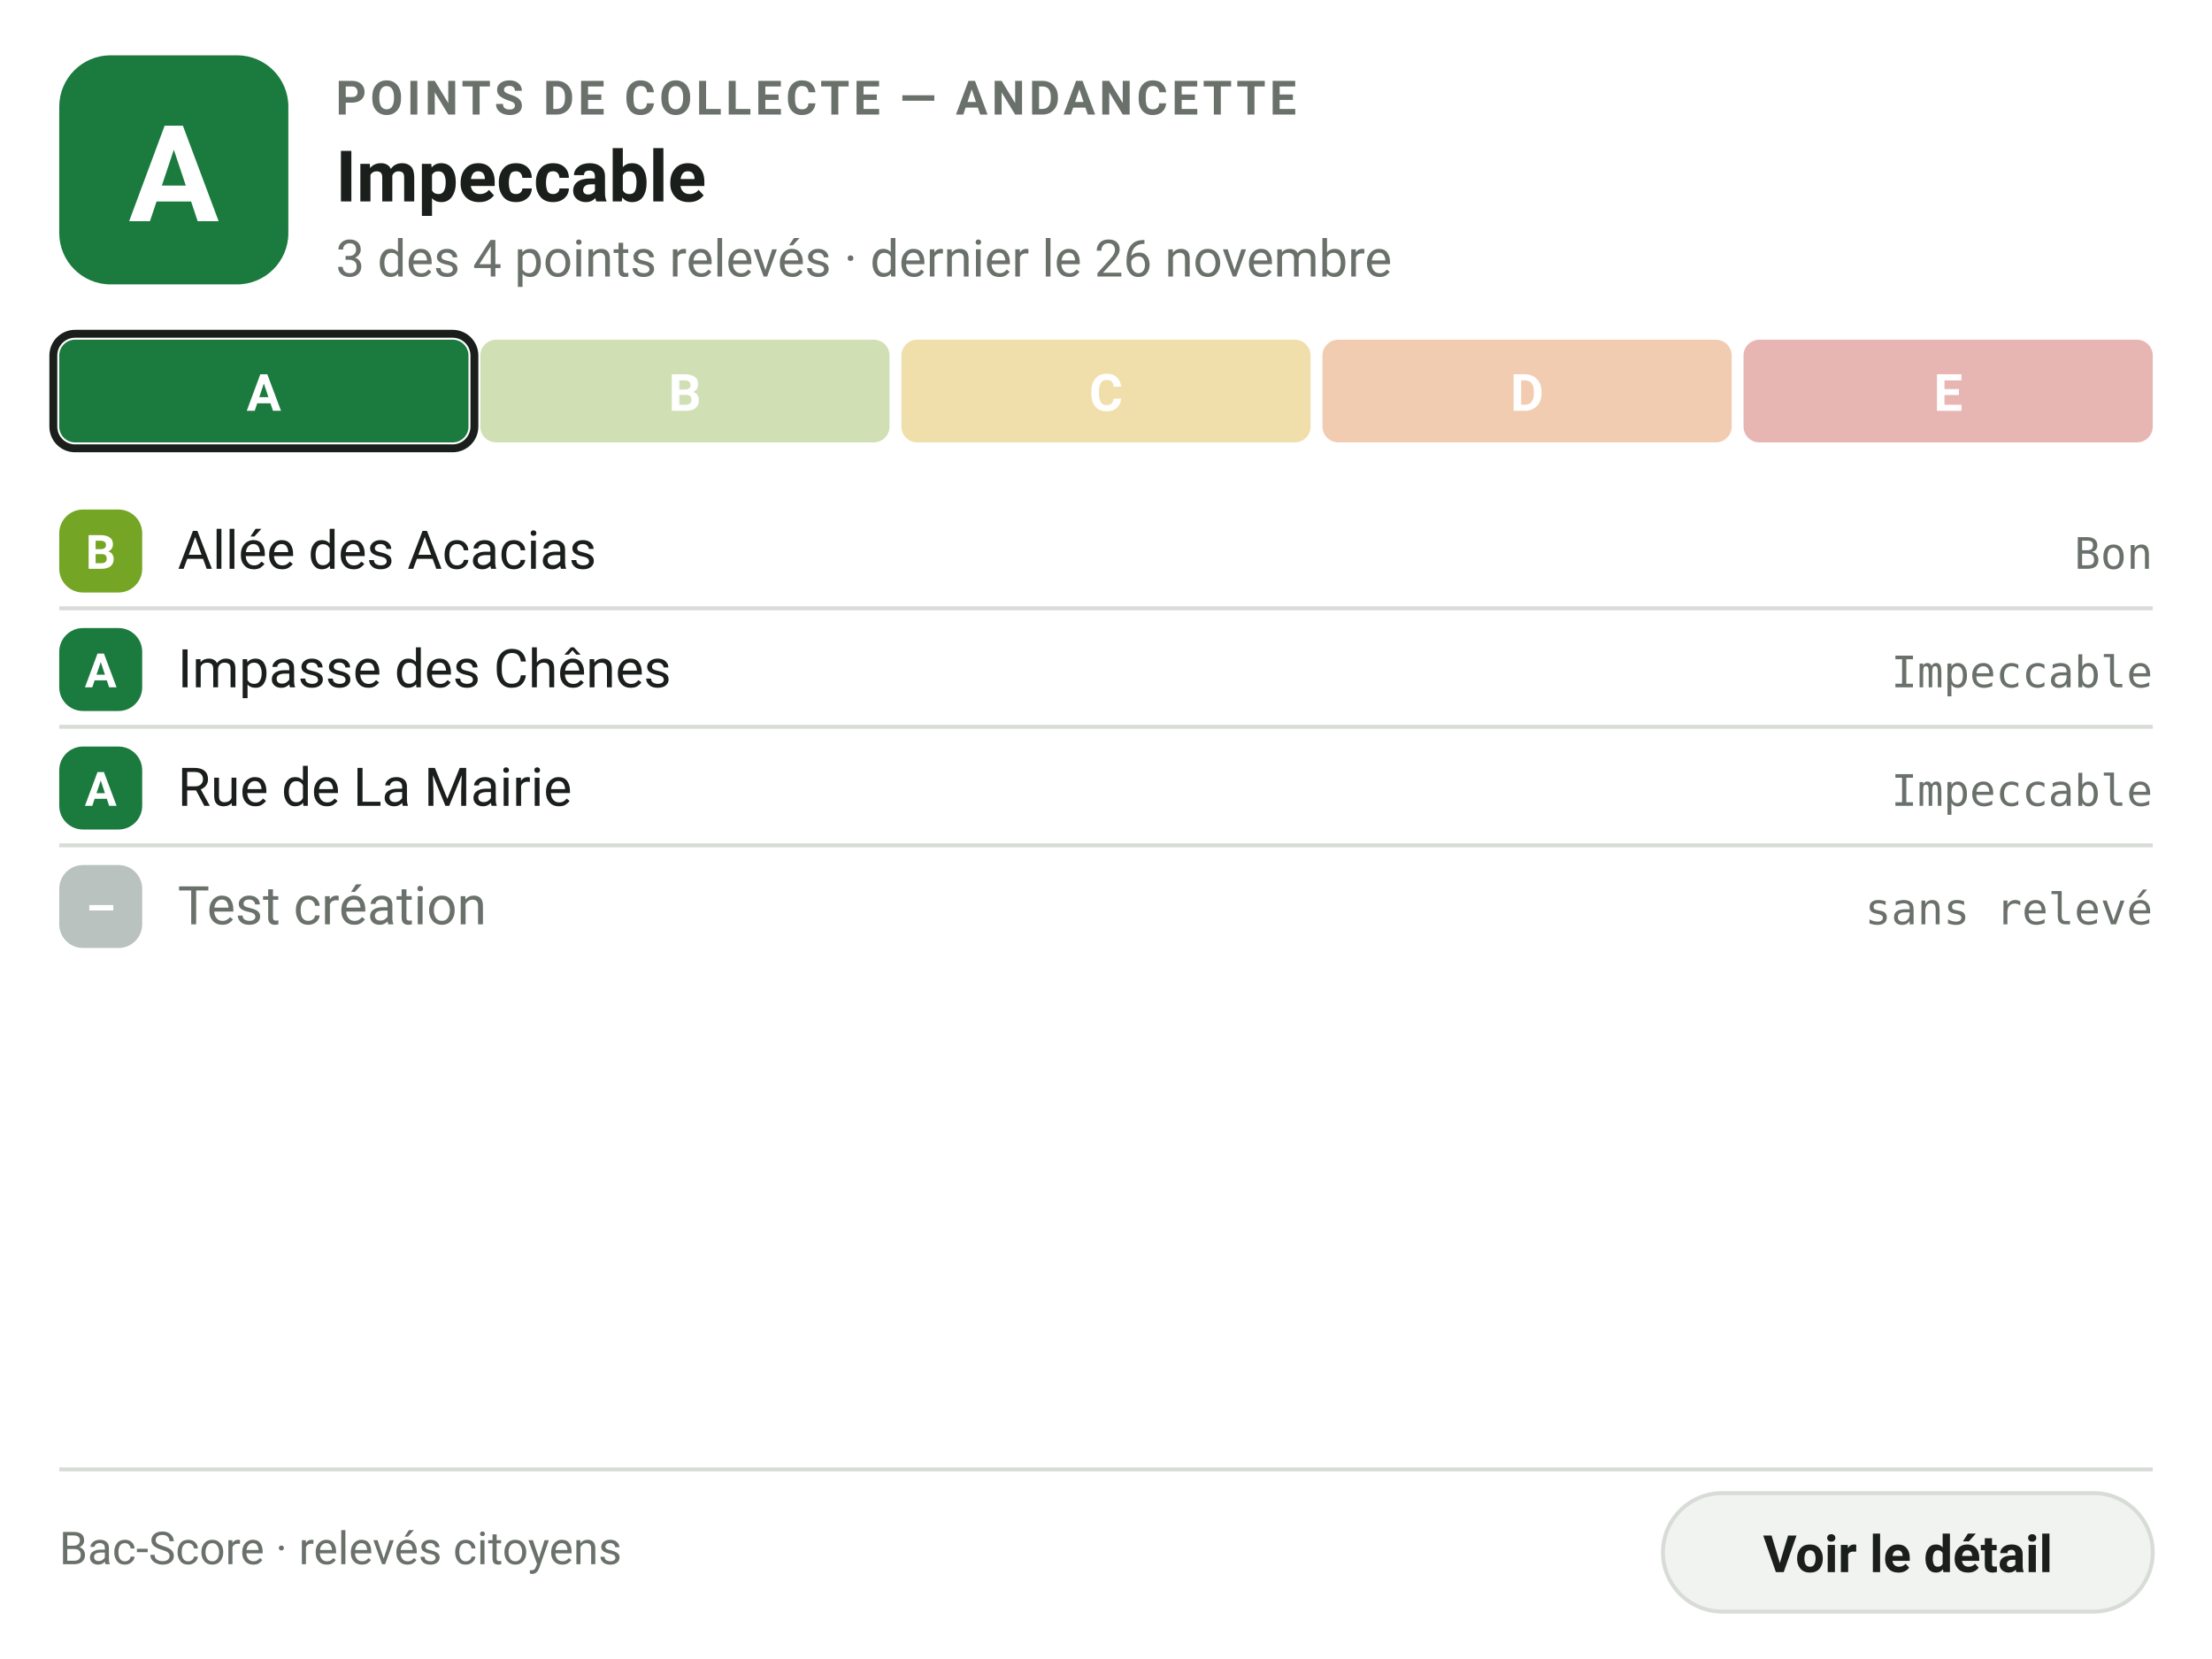
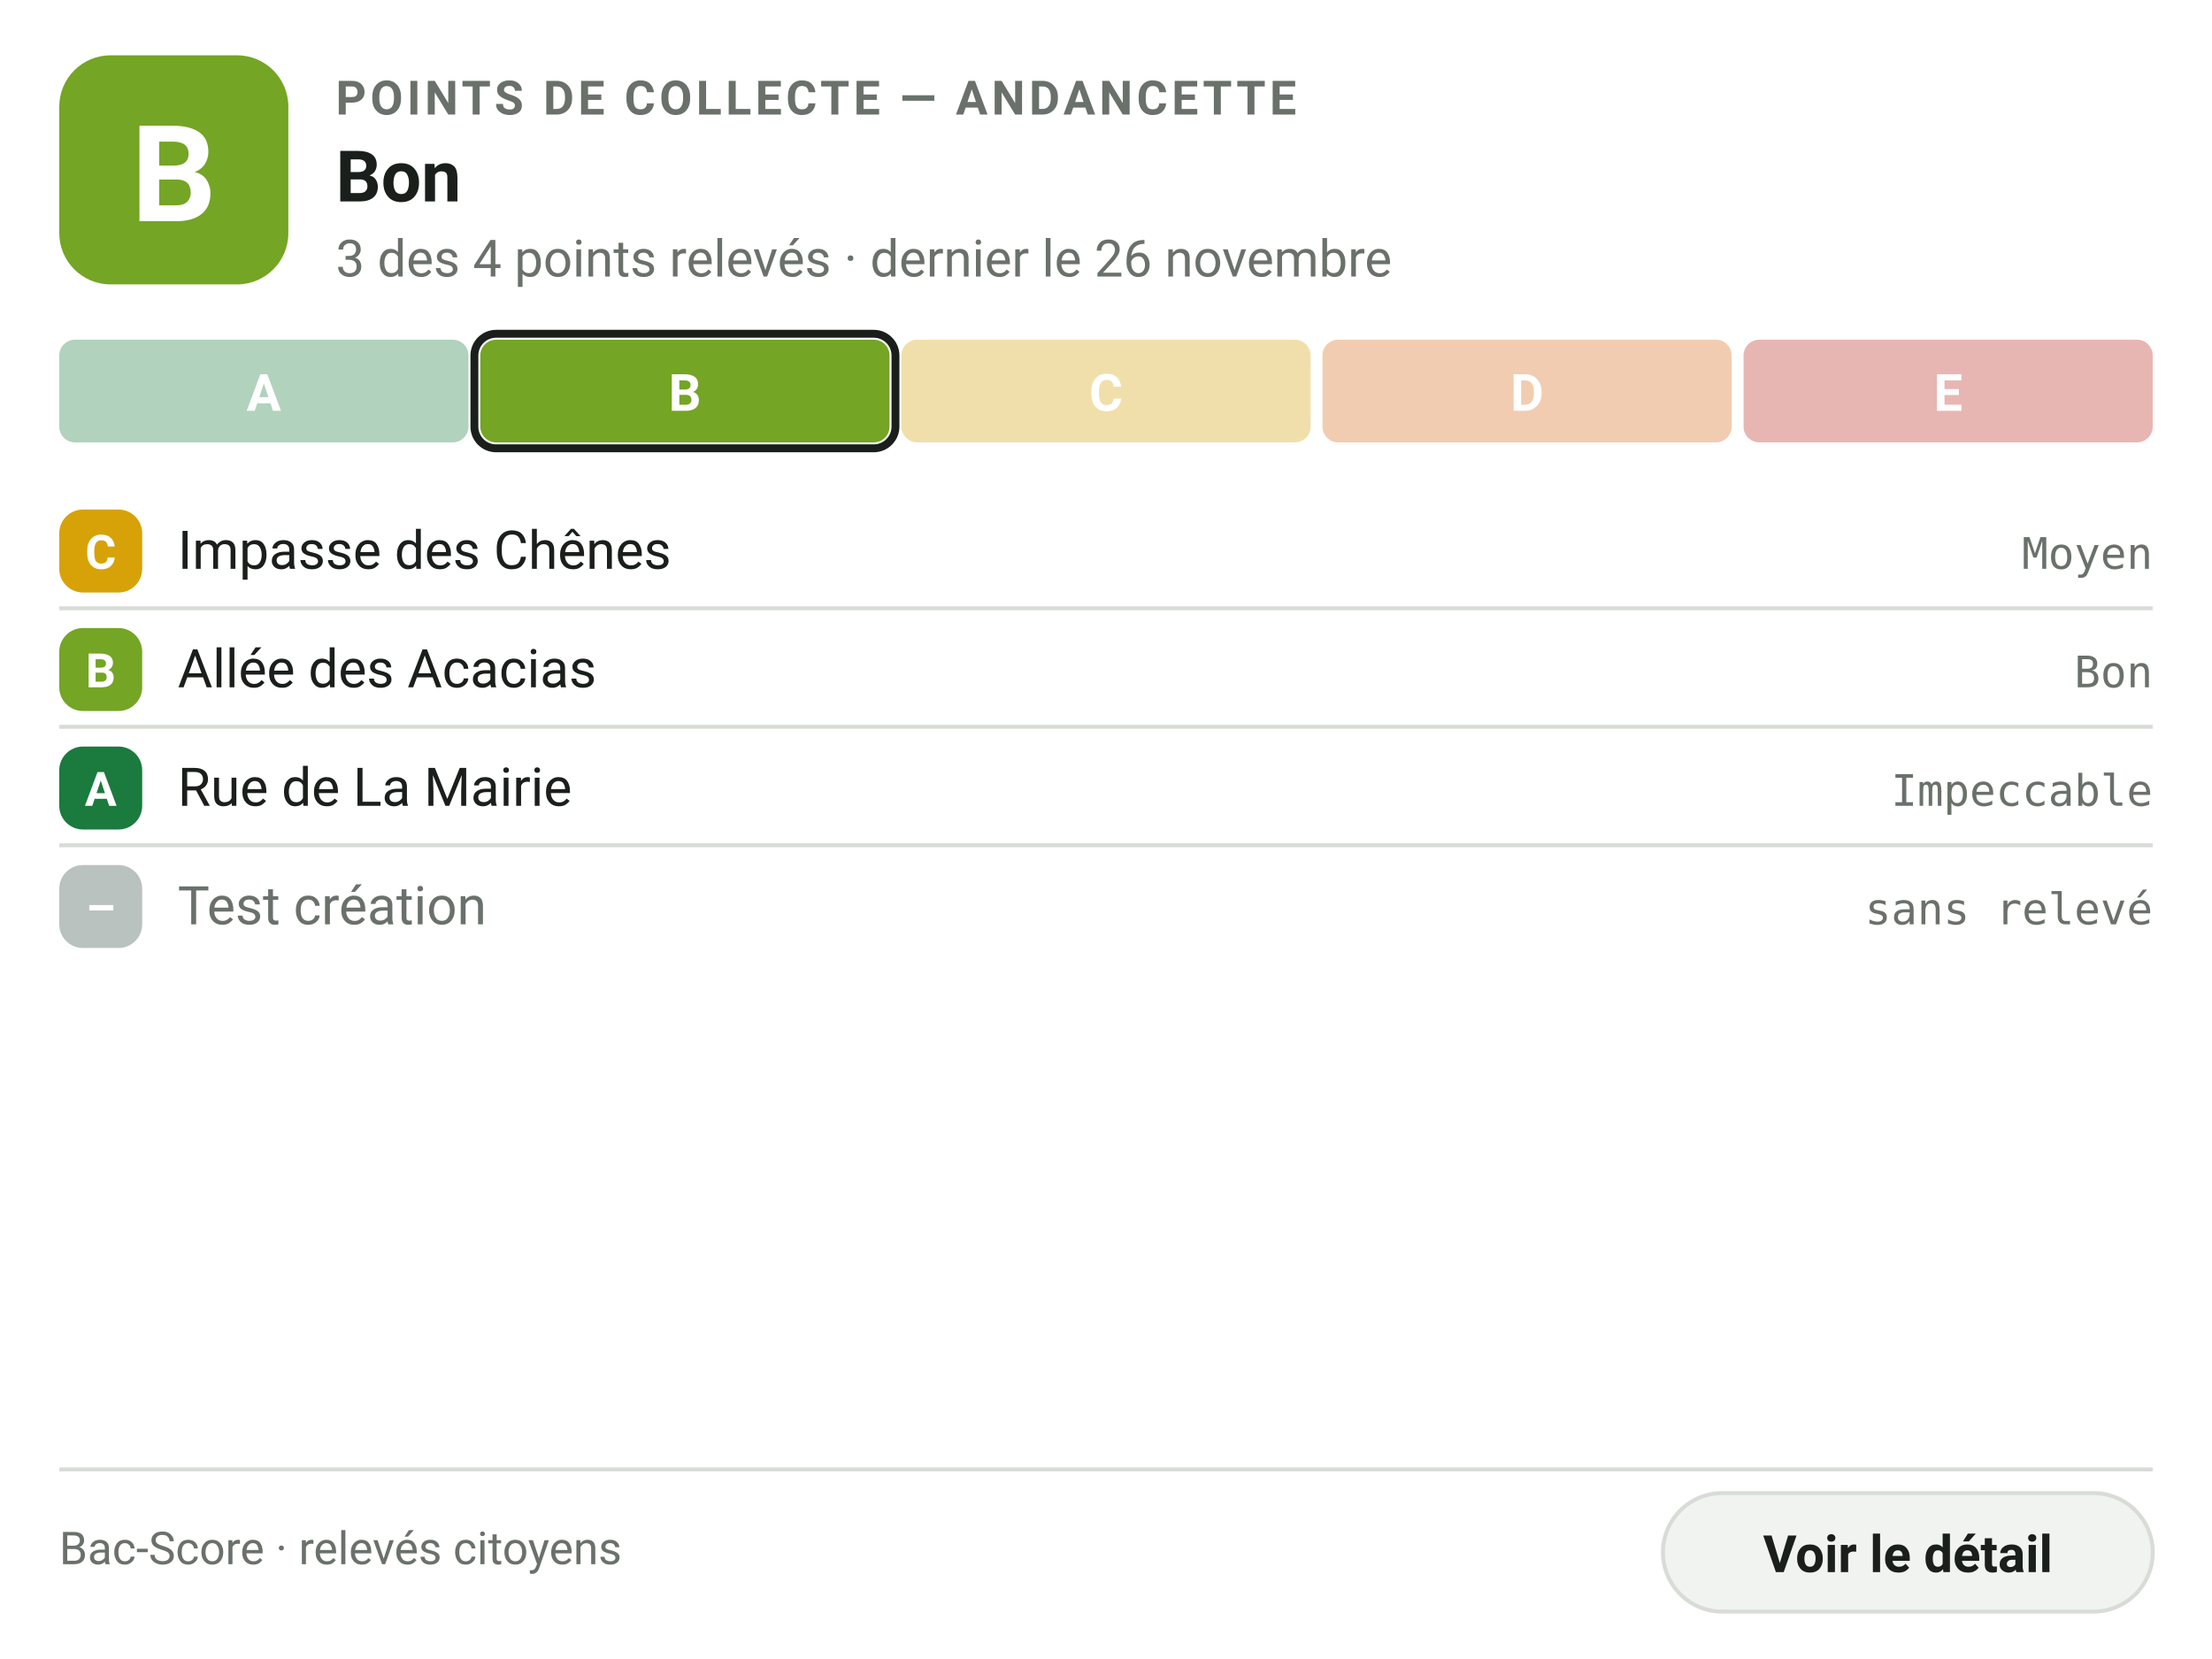
- <svg xmlns="http://www.w3.org/2000/svg" width="560" height="420" viewBox="0 0 560 420" role="img" aria-label="Propreté des points de collecte — Andancette : Bac-Score A">
+ <svg xmlns="http://www.w3.org/2000/svg" width="560" height="420" viewBox="0 0 560 420" role="img" aria-label="Propreté des points de collecte — Andancette : Bac-Score B">
  <rect width="560" height="420" fill="#FFFFFF" />
-   <rect x="15" y="14" width="58" height="58" rx="13" fill="#1b7a3e" />
-   <text x="44" y="56" text-anchor="middle" font-family="Barlow, system-ui, -apple-system, 'Segoe UI', Roboto, sans-serif" font-size="34" font-weight="600" fill="#fff">A</text>
+   <rect x="15" y="14" width="58" height="58" rx="13" fill="#74a524" />
+   <text x="44" y="56" text-anchor="middle" font-family="Barlow, system-ui, -apple-system, 'Segoe UI', Roboto, sans-serif" font-size="34" font-weight="600" fill="#fff">B</text>
  <text x="85" y="29" font-family="Barlow, system-ui, -apple-system, 'Segoe UI', Roboto, sans-serif" font-size="12" font-weight="600" letter-spacing="1" fill="#6A716B">POINTS DE COLLECTE — ANDANCETTE</text>
-   <text x="85" y="51" font-family="Barlow, system-ui, -apple-system, 'Segoe UI', Roboto, sans-serif" font-size="18" font-weight="600" fill="#1A1F1C">Impeccable</text>
+   <text x="85" y="51" font-family="Barlow, system-ui, -apple-system, 'Segoe UI', Roboto, sans-serif" font-size="18" font-weight="600" fill="#1A1F1C">Bon</text>
  <text x="85" y="70" font-family="Barlow, system-ui, -apple-system, 'Segoe UI', Roboto, sans-serif" font-size="13" fill="#6A716B">3 des 4 points relevés · dernier le 26 novembre</text>
-   <rect x="15.0" y="86" width="103.6" height="26" rx="4" fill="#1b7a3e" />
-   <rect x="13.5" y="84.5" width="106.6" height="29" rx="5.5" fill="none" stroke="#1A1F1C" stroke-width="2" />
+   <rect x="15.0" y="86" width="103.6" height="26" rx="4" fill="#1b7a3e" opacity="0.34" />
  <text x="66.8" y="104" text-anchor="middle" font-family="Barlow, system-ui, -apple-system, 'Segoe UI', Roboto, sans-serif" font-size="13" font-weight="600" fill="#fff">A</text>
-   <rect x="121.6" y="86" width="103.6" height="26" rx="4" fill="#74a524" opacity="0.34" />
+   <rect x="121.6" y="86" width="103.6" height="26" rx="4" fill="#74a524" />
+   <rect x="120.1" y="84.5" width="106.6" height="29" rx="5.5" fill="none" stroke="#1A1F1C" stroke-width="2" />
  <text x="173.4" y="104" text-anchor="middle" font-family="Barlow, system-ui, -apple-system, 'Segoe UI', Roboto, sans-serif" font-size="13" font-weight="600" fill="#fff">B</text>
  <rect x="228.2" y="86" width="103.6" height="26" rx="4" fill="#d7a208" opacity="0.34" />
  <text x="280.0" y="104" text-anchor="middle" font-family="Barlow, system-ui, -apple-system, 'Segoe UI', Roboto, sans-serif" font-size="13" font-weight="600" fill="#fff">C</text>
  <rect x="334.8" y="86" width="103.6" height="26" rx="4" fill="#d96a18" opacity="0.34" />
  <text x="386.6" y="104" text-anchor="middle" font-family="Barlow, system-ui, -apple-system, 'Segoe UI', Roboto, sans-serif" font-size="13" font-weight="600" fill="#fff">D</text>
  <rect x="441.4" y="86" width="103.6" height="26" rx="4" fill="#bd2a1d" opacity="0.34" />
  <text x="493.2" y="104" text-anchor="middle" font-family="Barlow, system-ui, -apple-system, 'Segoe UI', Roboto, sans-serif" font-size="13" font-weight="600" fill="#fff">E</text>
-   <rect x="15" y="129" width="21" height="21" rx="6" fill="#74a524" />
-   <text x="25.5" y="144" text-anchor="middle" font-family="Barlow, system-ui, -apple-system, 'Segoe UI', Roboto, sans-serif" font-size="12" font-weight="600" fill="#fff">B</text>
-   <text x="45" y="144" font-family="Barlow, system-ui, -apple-system, 'Segoe UI', Roboto, sans-serif" font-size="13.5" fill="#1A1F1C">Allée des Acacias</text>
-   <text x="545" y="144" text-anchor="end" font-family="'IBM Plex Mono', ui-monospace, SFMono-Regular, Menlo, monospace" font-size="11" fill="#6A716B">Bon</text>
+   <rect x="15" y="129" width="21" height="21" rx="6" fill="#d7a208" />
+   <text x="25.5" y="144" text-anchor="middle" font-family="Barlow, system-ui, -apple-system, 'Segoe UI', Roboto, sans-serif" font-size="12" font-weight="600" fill="#fff">C</text>
+   <text x="45" y="144" font-family="Barlow, system-ui, -apple-system, 'Segoe UI', Roboto, sans-serif" font-size="13.5" fill="#1A1F1C">Impasse des Chênes</text>
+   <text x="545" y="144" text-anchor="end" font-family="'IBM Plex Mono', ui-monospace, SFMono-Regular, Menlo, monospace" font-size="11" fill="#6A716B">Moyen</text>
  <line x1="15" y1="154" x2="545" y2="154" stroke="#D8DCD7" stroke-width="1" />
-   <rect x="15" y="159" width="21" height="21" rx="6" fill="#1b7a3e" />
-   <text x="25.5" y="174" text-anchor="middle" font-family="Barlow, system-ui, -apple-system, 'Segoe UI', Roboto, sans-serif" font-size="12" font-weight="600" fill="#fff">A</text>
-   <text x="45" y="174" font-family="Barlow, system-ui, -apple-system, 'Segoe UI', Roboto, sans-serif" font-size="13.5" fill="#1A1F1C">Impasse des Chênes</text>
-   <text x="545" y="174" text-anchor="end" font-family="'IBM Plex Mono', ui-monospace, SFMono-Regular, Menlo, monospace" font-size="11" fill="#6A716B">Impeccable</text>
+   <rect x="15" y="159" width="21" height="21" rx="6" fill="#74a524" />
+   <text x="25.5" y="174" text-anchor="middle" font-family="Barlow, system-ui, -apple-system, 'Segoe UI', Roboto, sans-serif" font-size="12" font-weight="600" fill="#fff">B</text>
+   <text x="45" y="174" font-family="Barlow, system-ui, -apple-system, 'Segoe UI', Roboto, sans-serif" font-size="13.5" fill="#1A1F1C">Allée des Acacias</text>
+   <text x="545" y="174" text-anchor="end" font-family="'IBM Plex Mono', ui-monospace, SFMono-Regular, Menlo, monospace" font-size="11" fill="#6A716B">Bon</text>
  <line x1="15" y1="184" x2="545" y2="184" stroke="#D8DCD7" stroke-width="1" />
  <rect x="15" y="189" width="21" height="21" rx="6" fill="#1b7a3e" />
  <text x="25.5" y="204" text-anchor="middle" font-family="Barlow, system-ui, -apple-system, 'Segoe UI', Roboto, sans-serif" font-size="12" font-weight="600" fill="#fff">A</text>
  <text x="45" y="204" font-family="Barlow, system-ui, -apple-system, 'Segoe UI', Roboto, sans-serif" font-size="13.5" fill="#1A1F1C">Rue de La Mairie</text>
  <text x="545" y="204" text-anchor="end" font-family="'IBM Plex Mono', ui-monospace, SFMono-Regular, Menlo, monospace" font-size="11" fill="#6A716B">Impeccable</text>
  <line x1="15" y1="214" x2="545" y2="214" stroke="#D8DCD7" stroke-width="1" />
  <rect x="15" y="219" width="21" height="21" rx="6" fill="#b9c2bf" />
  <text x="25.5" y="234" text-anchor="middle" font-family="Barlow, system-ui, -apple-system, 'Segoe UI', Roboto, sans-serif" font-size="12" font-weight="600" fill="#fff">–</text>
  <text x="45" y="234" font-family="Barlow, system-ui, -apple-system, 'Segoe UI', Roboto, sans-serif" font-size="13.5" fill="#6A716B">Test  création</text>
  <text x="545" y="234" text-anchor="end" font-family="'IBM Plex Mono', ui-monospace, SFMono-Regular, Menlo, monospace" font-size="11" fill="#6A716B">sans relevé</text>
  <line x1="15" y1="372" x2="545" y2="372" stroke="#D8DCD7" stroke-width="1" />
  <text x="15" y="396" font-family="Barlow, system-ui, -apple-system, 'Segoe UI', Roboto, sans-serif" font-size="11.5" fill="#6A716B">Bac-Score · relevés citoyens</text>
  <rect x="421" y="378" width="124" height="30" rx="15" fill="#F1F3F0" stroke="#D8DCD7" />
  <text x="483" y="398" text-anchor="middle" font-family="Barlow, system-ui, -apple-system, 'Segoe UI', Roboto, sans-serif" font-size="13" font-weight="600" fill="#1A1F1C">Voir le détail</text>
</svg>
